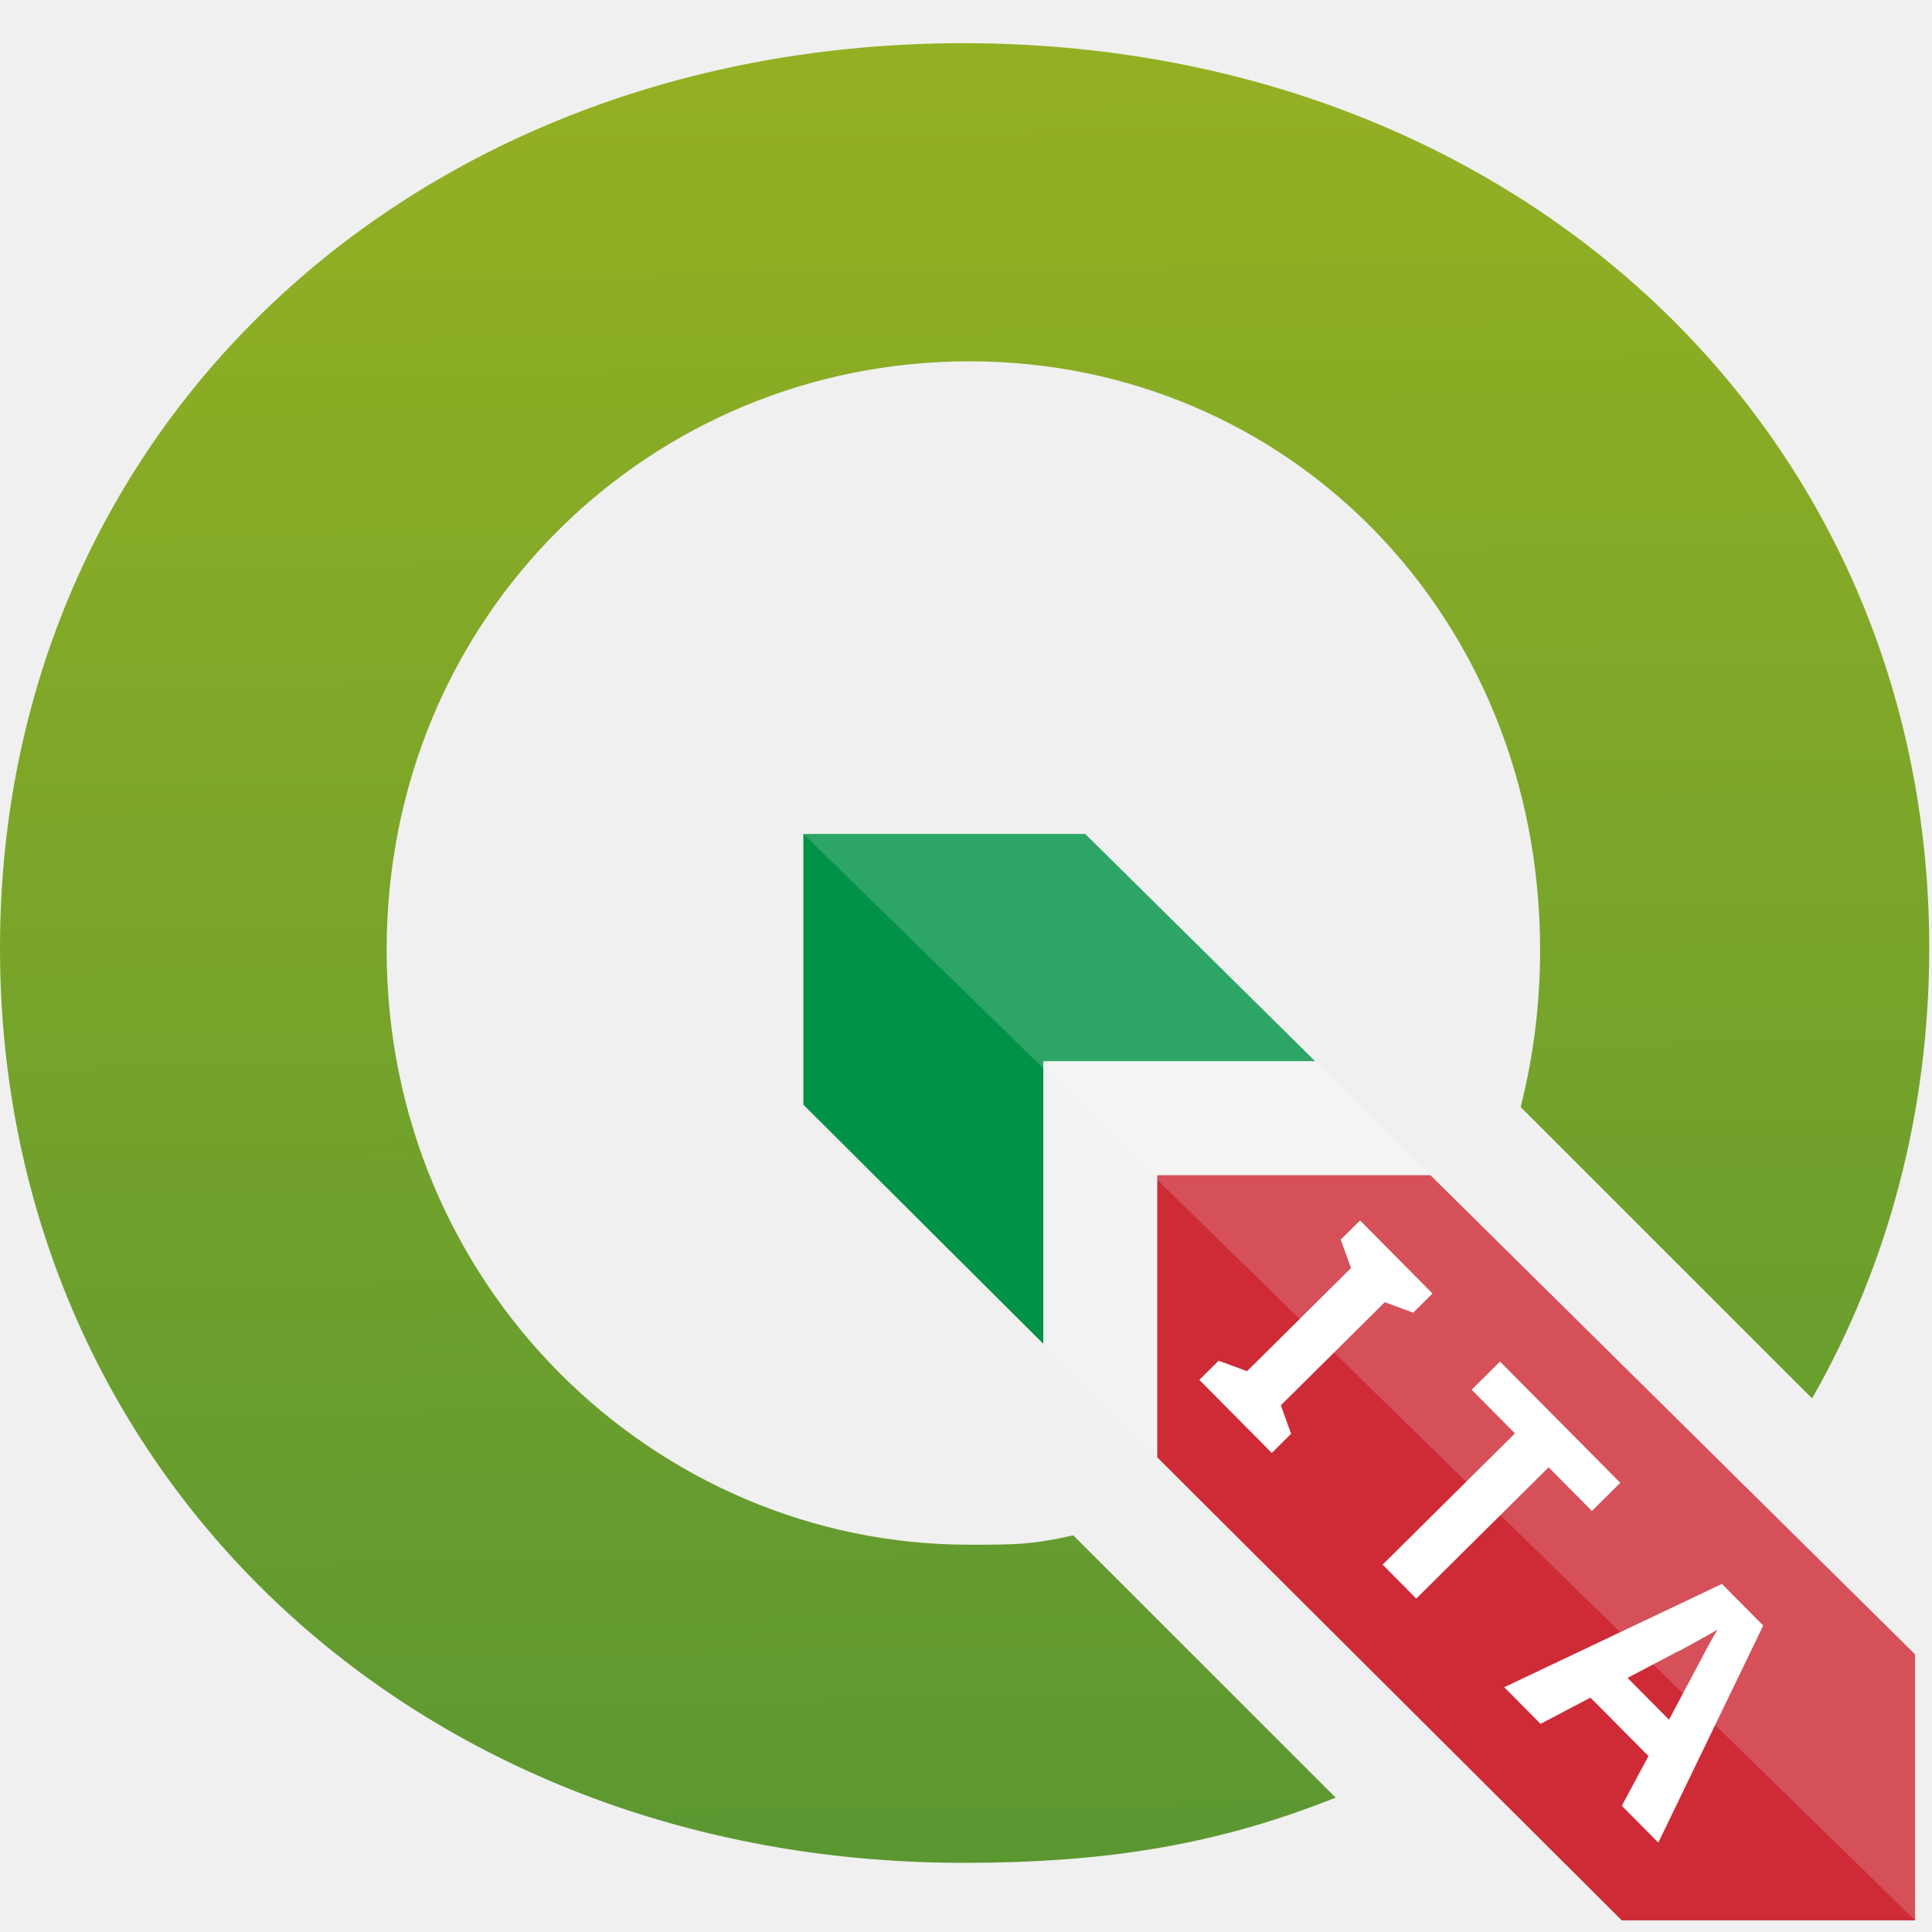
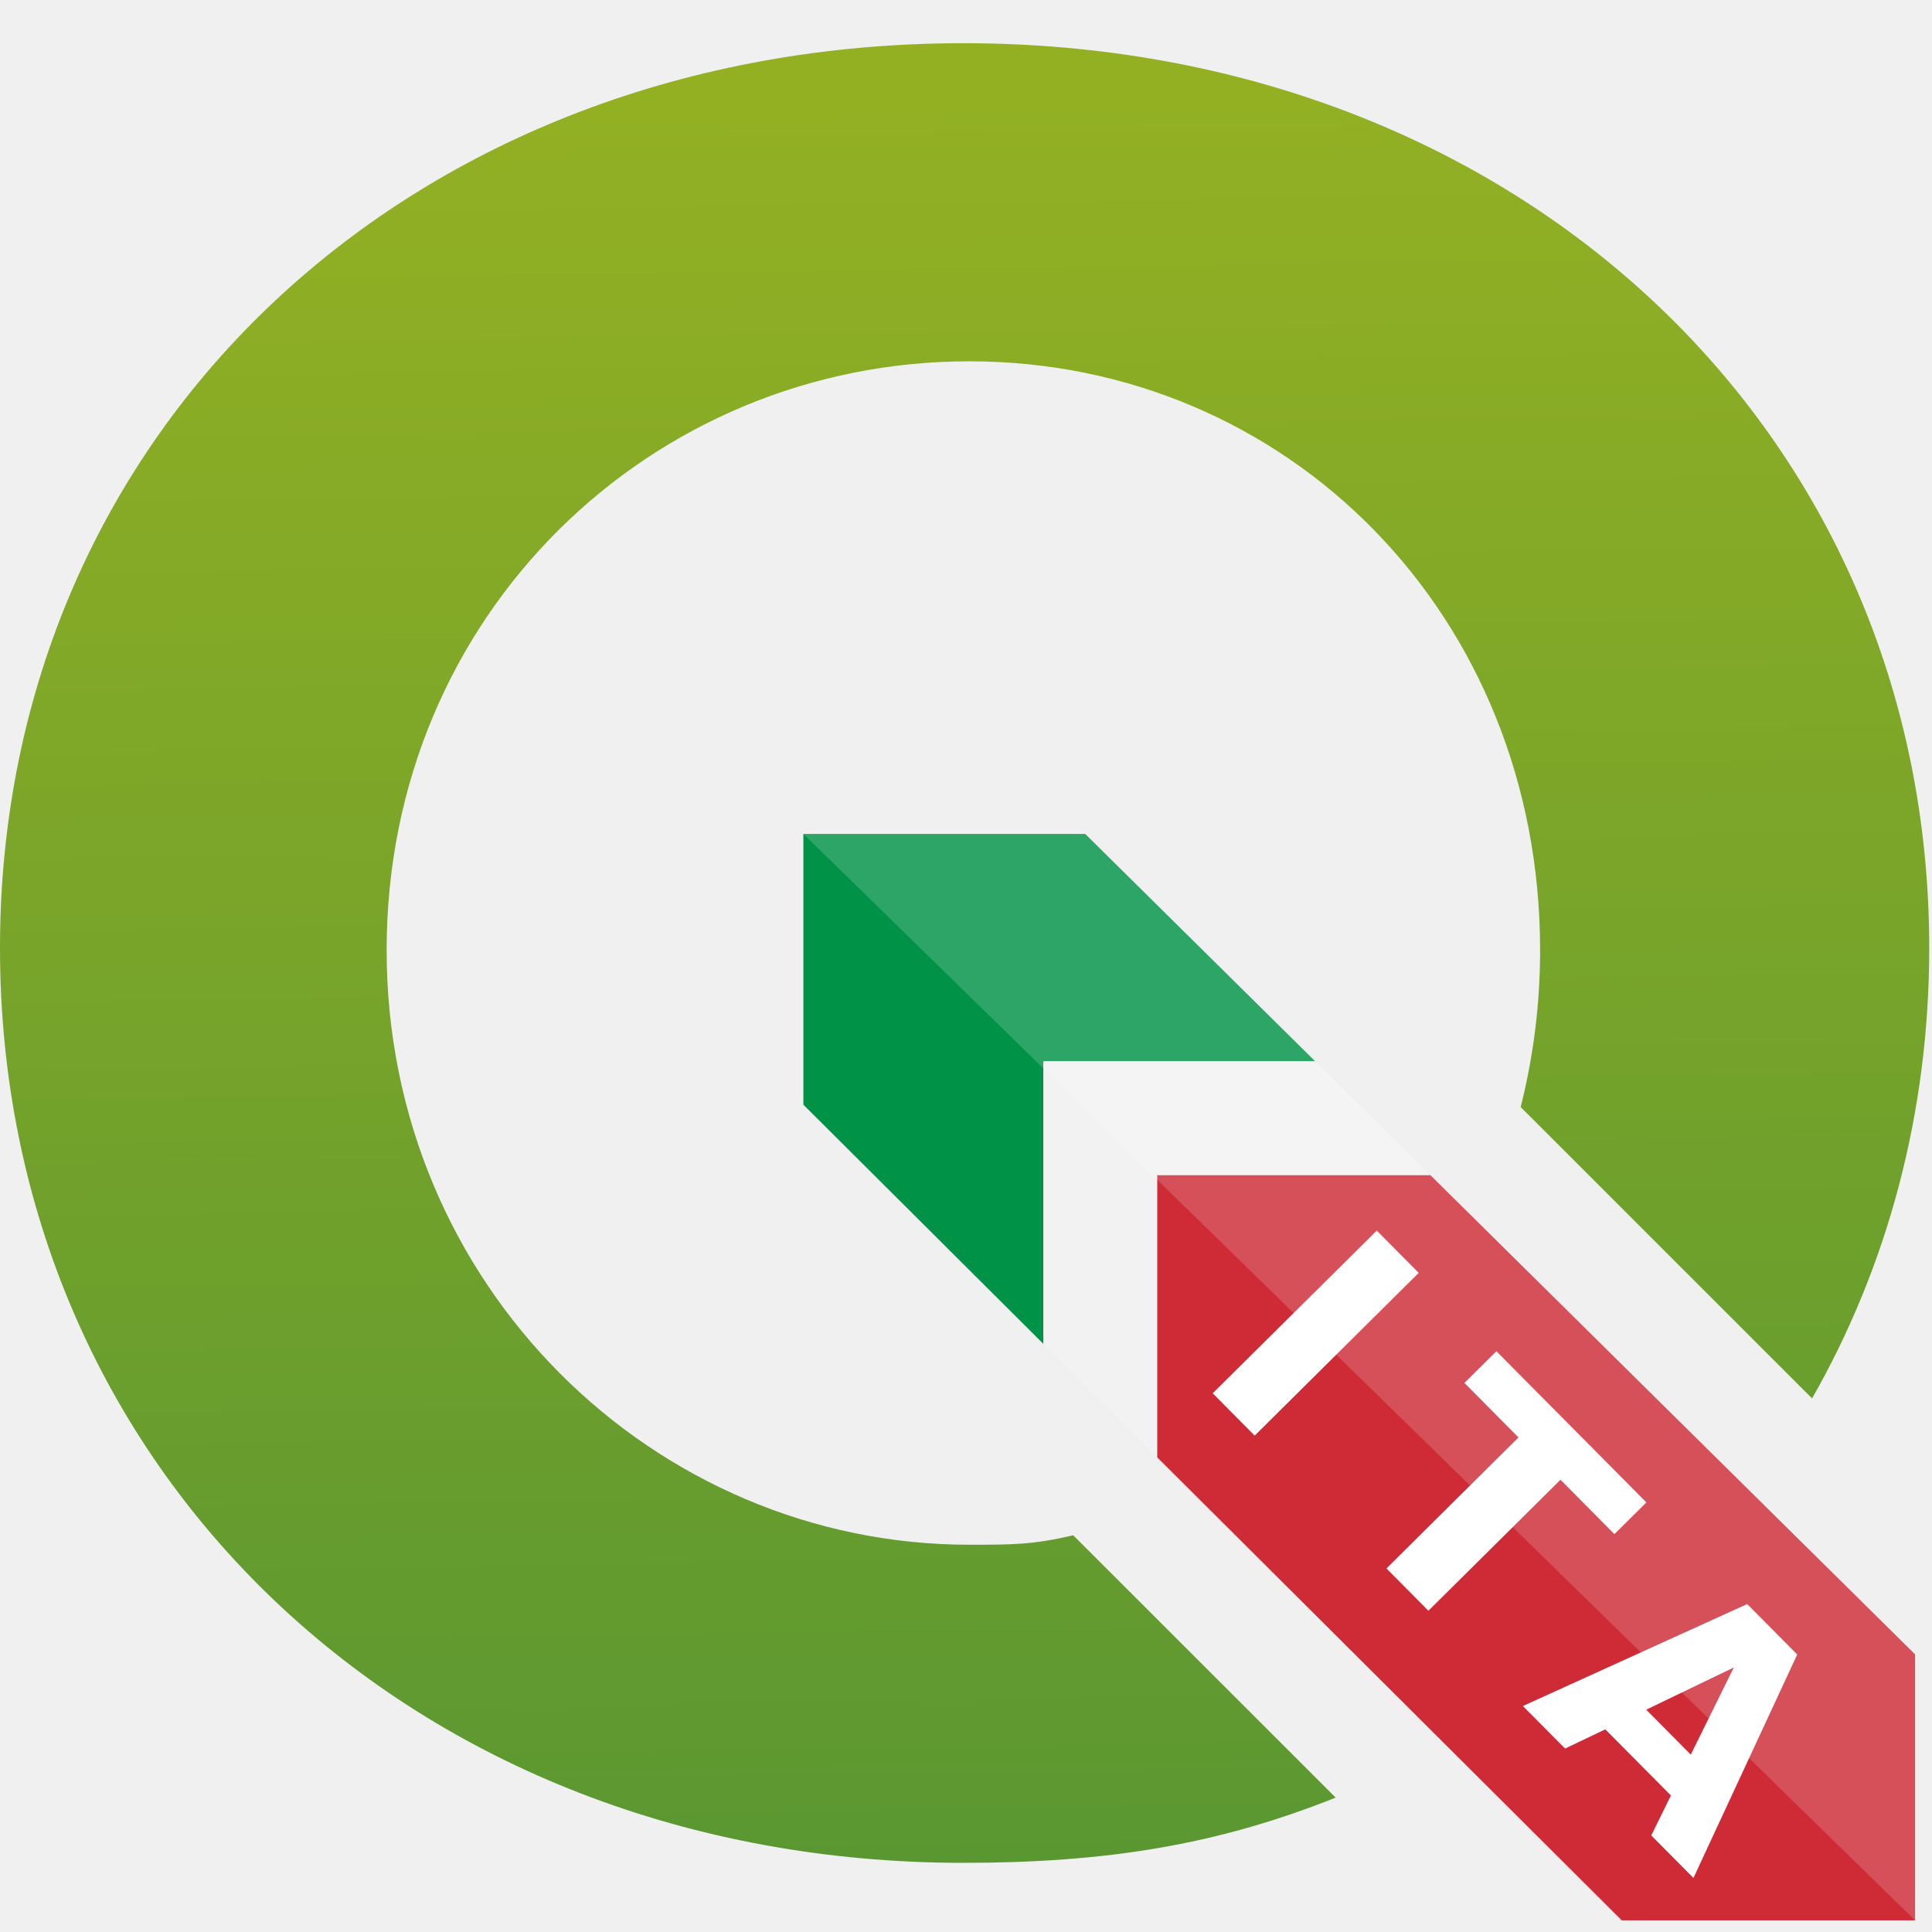
- <svg xmlns="http://www.w3.org/2000/svg" version="1.1" id="Layer_1" x="0px" y="0px" width="64px" height="64px" viewBox="0 0 64 64" enable-background="new 0 0 64 64" xml:space="preserve">
+ <svg xmlns="http://www.w3.org/2000/svg" xml:space="preserve" enable-background="new 0 0 64 64" viewBox="0 0 64 64" height="64px" width="64px" y="0px" x="0px" id="Layer_1" version="1.1">
  <defs id="defs3855" />
-   <linearGradient id="SVGID_1_" gradientUnits="userSpaceOnUse" x1="351.825" y1="-221.019" x2="350.896" y2="-159.9" gradientTransform="matrix(1 0 0 -1 -300.5195 -156.5547)">
-     <stop offset="0" style="stop-color:#589632" id="stop3834" />
-     <stop offset="1" style="stop-color:#93B023" id="stop3836" />
+   <linearGradient gradientTransform="matrix(1 0 0 -1 -300.5195 -156.5547)" y2="-159.9" x2="350.896" y1="-221.019" x1="351.825" gradientUnits="userSpaceOnUse" id="SVGID_1_">
+     <stop id="stop3834" style="stop-color:#589632" offset="0" />
+     <stop id="stop3836" style="stop-color:#93B023" offset="1" />
  </linearGradient>
-   <linearGradient id="SVGID_2_" gradientUnits="userSpaceOnUse" x1="332.978" y1="-221.163" x2="332.044" y2="-159.724" gradientTransform="matrix(1 0 0 -1 -300.5195 -156.5547)">
-     <stop offset="0" style="stop-color:#589632" id="stop3843" />
-     <stop offset="1" style="stop-color:#93B023" id="stop3845" />
+   <linearGradient gradientTransform="matrix(1 0 0 -1 -300.5195 -156.5547)" y2="-159.724" x2="332.044" y1="-221.163" x1="332.978" gradientUnits="userSpaceOnUse" id="SVGID_2_">
+     <stop id="stop3843" style="stop-color:#589632" offset="0" />
+     <stop id="stop3845" style="stop-color:#93B023" offset="1" />
  </linearGradient>
-   <path d="M35.553,50.859c-1.359,0.313-1.988,0.312-3.446,0.312c-10.429,0-19.299-8.575-19.299-19.696  c0-11.12,8.772-19.506,19.299-19.506s18.911,8.387,18.911,19.506c0,1.809-0.227,3.548-0.644,5.198l9.653,9.651  c2.488-4.36,3.881-9.43,3.881-14.922c0-17.138-13.678-29.971-31.997-29.971C13.677,1.431,0,14.179,0,31.401  c0,17.306,13.677,30.308,31.912,30.308c4.708,0,8.394-0.586,12.334-2.161L35.553,50.859z" id="path3848" fill="url(#SVGID_2_)" />
-   <g id="g3796" transform="matrix(0.5014923,0,0,0.5014923,-0.007716,0.2309829)" style="stroke-width:1.994">
-     <polygon points="195,202.37 195,180 216.513,180 198.306,162 176,162 176,183.433 " id="polygon3" style="fill:#009246;fill-opacity:1;stroke-width:2.39" transform="matrix(0.8344601,0,0,0.8344601,-93.78197,-80.55752)" />
-     <polygon points="264,248 264,226.946 225.617,189 204,189 204,211.34 240.782,248 " id="polygon31" style="fill:#ce2b37;fill-opacity:1;stroke-width:2.39" transform="matrix(0.8344601,0,0,0.8344601,-93.78197,-80.55752)" />
-     <polygon points="204,211.34 204,189 225.617,189 216.513,180 195,180 195,202.37 " id="polygon33" style="fill:#f1f2f1;fill-opacity:1;stroke-width:2.39" transform="matrix(0.8344601,0,0,0.8344601,-93.78197,-80.55752)" />
-     <path d="m 53.083,54.625 73.432,71.764 V 108.819 L 94.487,77.155 86.89,69.645 71.697,54.625 Z" id="polygon4174" style="fill:#ffffff;fill-opacity:0.173;stroke-width:1.994" />
-     <text xml:space="preserve" style="font-style:normal;font-weight:normal;font-size:10.014px;line-height:0%;font-family:sans-serif;letter-spacing:0px;word-spacing:0px;fill:#ffffff;fill-opacity:1;stroke:none;stroke-width:1.994px;stroke-linecap:butt;stroke-linejoin:miter;stroke-opacity:1;" x="119.517" y="7.607" id="text4155" transform="rotate(45.23218)">
-       <tspan id="tspan4157" x="119.517" y="7.607" style="font-style:normal;font-variant:normal;font-weight:bold;font-stretch:normal;font-size:20.937px;line-height:1.25;font-family:sans-serif;-inkscape-font-specification:'sans-serif Bold';letter-spacing:5.234px;fill:#ffffff;fill-opacity:1;stroke-width:1.994px;">ITA</tspan>
-     </text>
+   <path fill="url(#SVGID_2_)" id="path3848" d="M35.553,50.859c-1.359,0.313-1.988,0.312-3.446,0.312c-10.429,0-19.299-8.575-19.299-19.696  c0-11.12,8.772-19.506,19.299-19.506s18.911,8.387,18.911,19.506c0,1.809-0.227,3.548-0.644,5.198l9.653,9.651  c2.488-4.36,3.881-9.43,3.881-14.922c0-17.138-13.678-29.971-31.997-29.971C13.677,1.431,0,14.179,0,31.401  c0,17.306,13.677,30.308,31.912,30.308c4.708,0,8.394-0.586,12.334-2.161L35.553,50.859z" />
+   <g style="stroke-width:1.994" transform="matrix(0.5014923,0,0,0.5014923,-0.007716,0.2309829)" id="g3796">
+     <polygon transform="matrix(0.8344601,0,0,0.8344601,-93.78197,-80.55752)" style="fill:#009246;fill-opacity:1;stroke-width:2.39" id="polygon3" points="195,202.37 195,180 216.513,180 198.306,162 176,162 176,183.433 " />
+     <polygon transform="matrix(0.8344601,0,0,0.8344601,-93.78197,-80.55752)" style="fill:#ce2b37;fill-opacity:1;stroke-width:2.39" id="polygon31" points="264,248 264,226.946 225.617,189 204,189 204,211.34 240.782,248 " />
+     <polygon transform="matrix(0.8344601,0,0,0.8344601,-93.78197,-80.55752)" style="fill:#f1f2f1;fill-opacity:1;stroke-width:2.39" id="polygon33" points="204,211.34 204,189 225.617,189 216.513,180 195,180 195,202.37 " />
+     <path style="fill:#ffffff;fill-opacity:0.173;stroke-width:1.994" id="polygon4174" d="m 53.083,54.625 73.432,71.764 V 108.819 L 94.487,77.155 86.89,69.645 71.697,54.625 Z" />
+     <g id="text4155" style="font-style:normal;font-weight:normal;font-size:10.014px;line-height:0%;font-family:sans-serif;letter-spacing:0px;word-spacing:0px;fill:#ffffff;fill-opacity:1;stroke:none;stroke-width:1.994px;stroke-linecap:butt;stroke-linejoin:miter;stroke-opacity:1" transform="rotate(45.23218)" aria-label="ITA">
+       <path id="path4495" style="font-style:normal;font-variant:normal;font-weight:bold;font-stretch:normal;font-size:20.937px;line-height:1.25;font-family:sans-serif;-inkscape-font-specification:'sans-serif Bold';letter-spacing:5.234px;fill:#ffffff;fill-opacity:1;stroke-width:1.994px" d="m 121.439,-7.656 h 3.936 V 7.607 h -3.936 z" />
+       <path id="path4497" style="font-style:normal;font-variant:normal;font-weight:bold;font-stretch:normal;font-size:20.937px;line-height:1.25;font-family:sans-serif;-inkscape-font-specification:'sans-serif Bold';letter-spacing:5.234px;fill:#ffffff;fill-opacity:1;stroke-width:1.994px" d="m 132.664,-7.656 h 14.067 v 2.975 h -5.06 V 7.607 H 137.734 V -4.681 h -5.071 z" />
+       <path id="path4499" style="font-style:normal;font-variant:normal;font-weight:bold;font-stretch:normal;font-size:20.937px;line-height:1.25;font-family:sans-serif;-inkscape-font-specification:'sans-serif Bold';letter-spacing:5.234px;fill:#ffffff;fill-opacity:1;stroke-width:1.994px" d="m 161.615,4.826 h -6.154 l -0.971,2.781 h -3.956 l 5.653,-15.263 h 4.692 l 5.653,15.263 h -3.956 z m -5.173,-2.832 h 4.181 l -2.085,-6.072 z" />
+     </g>
  </g>
</svg>
